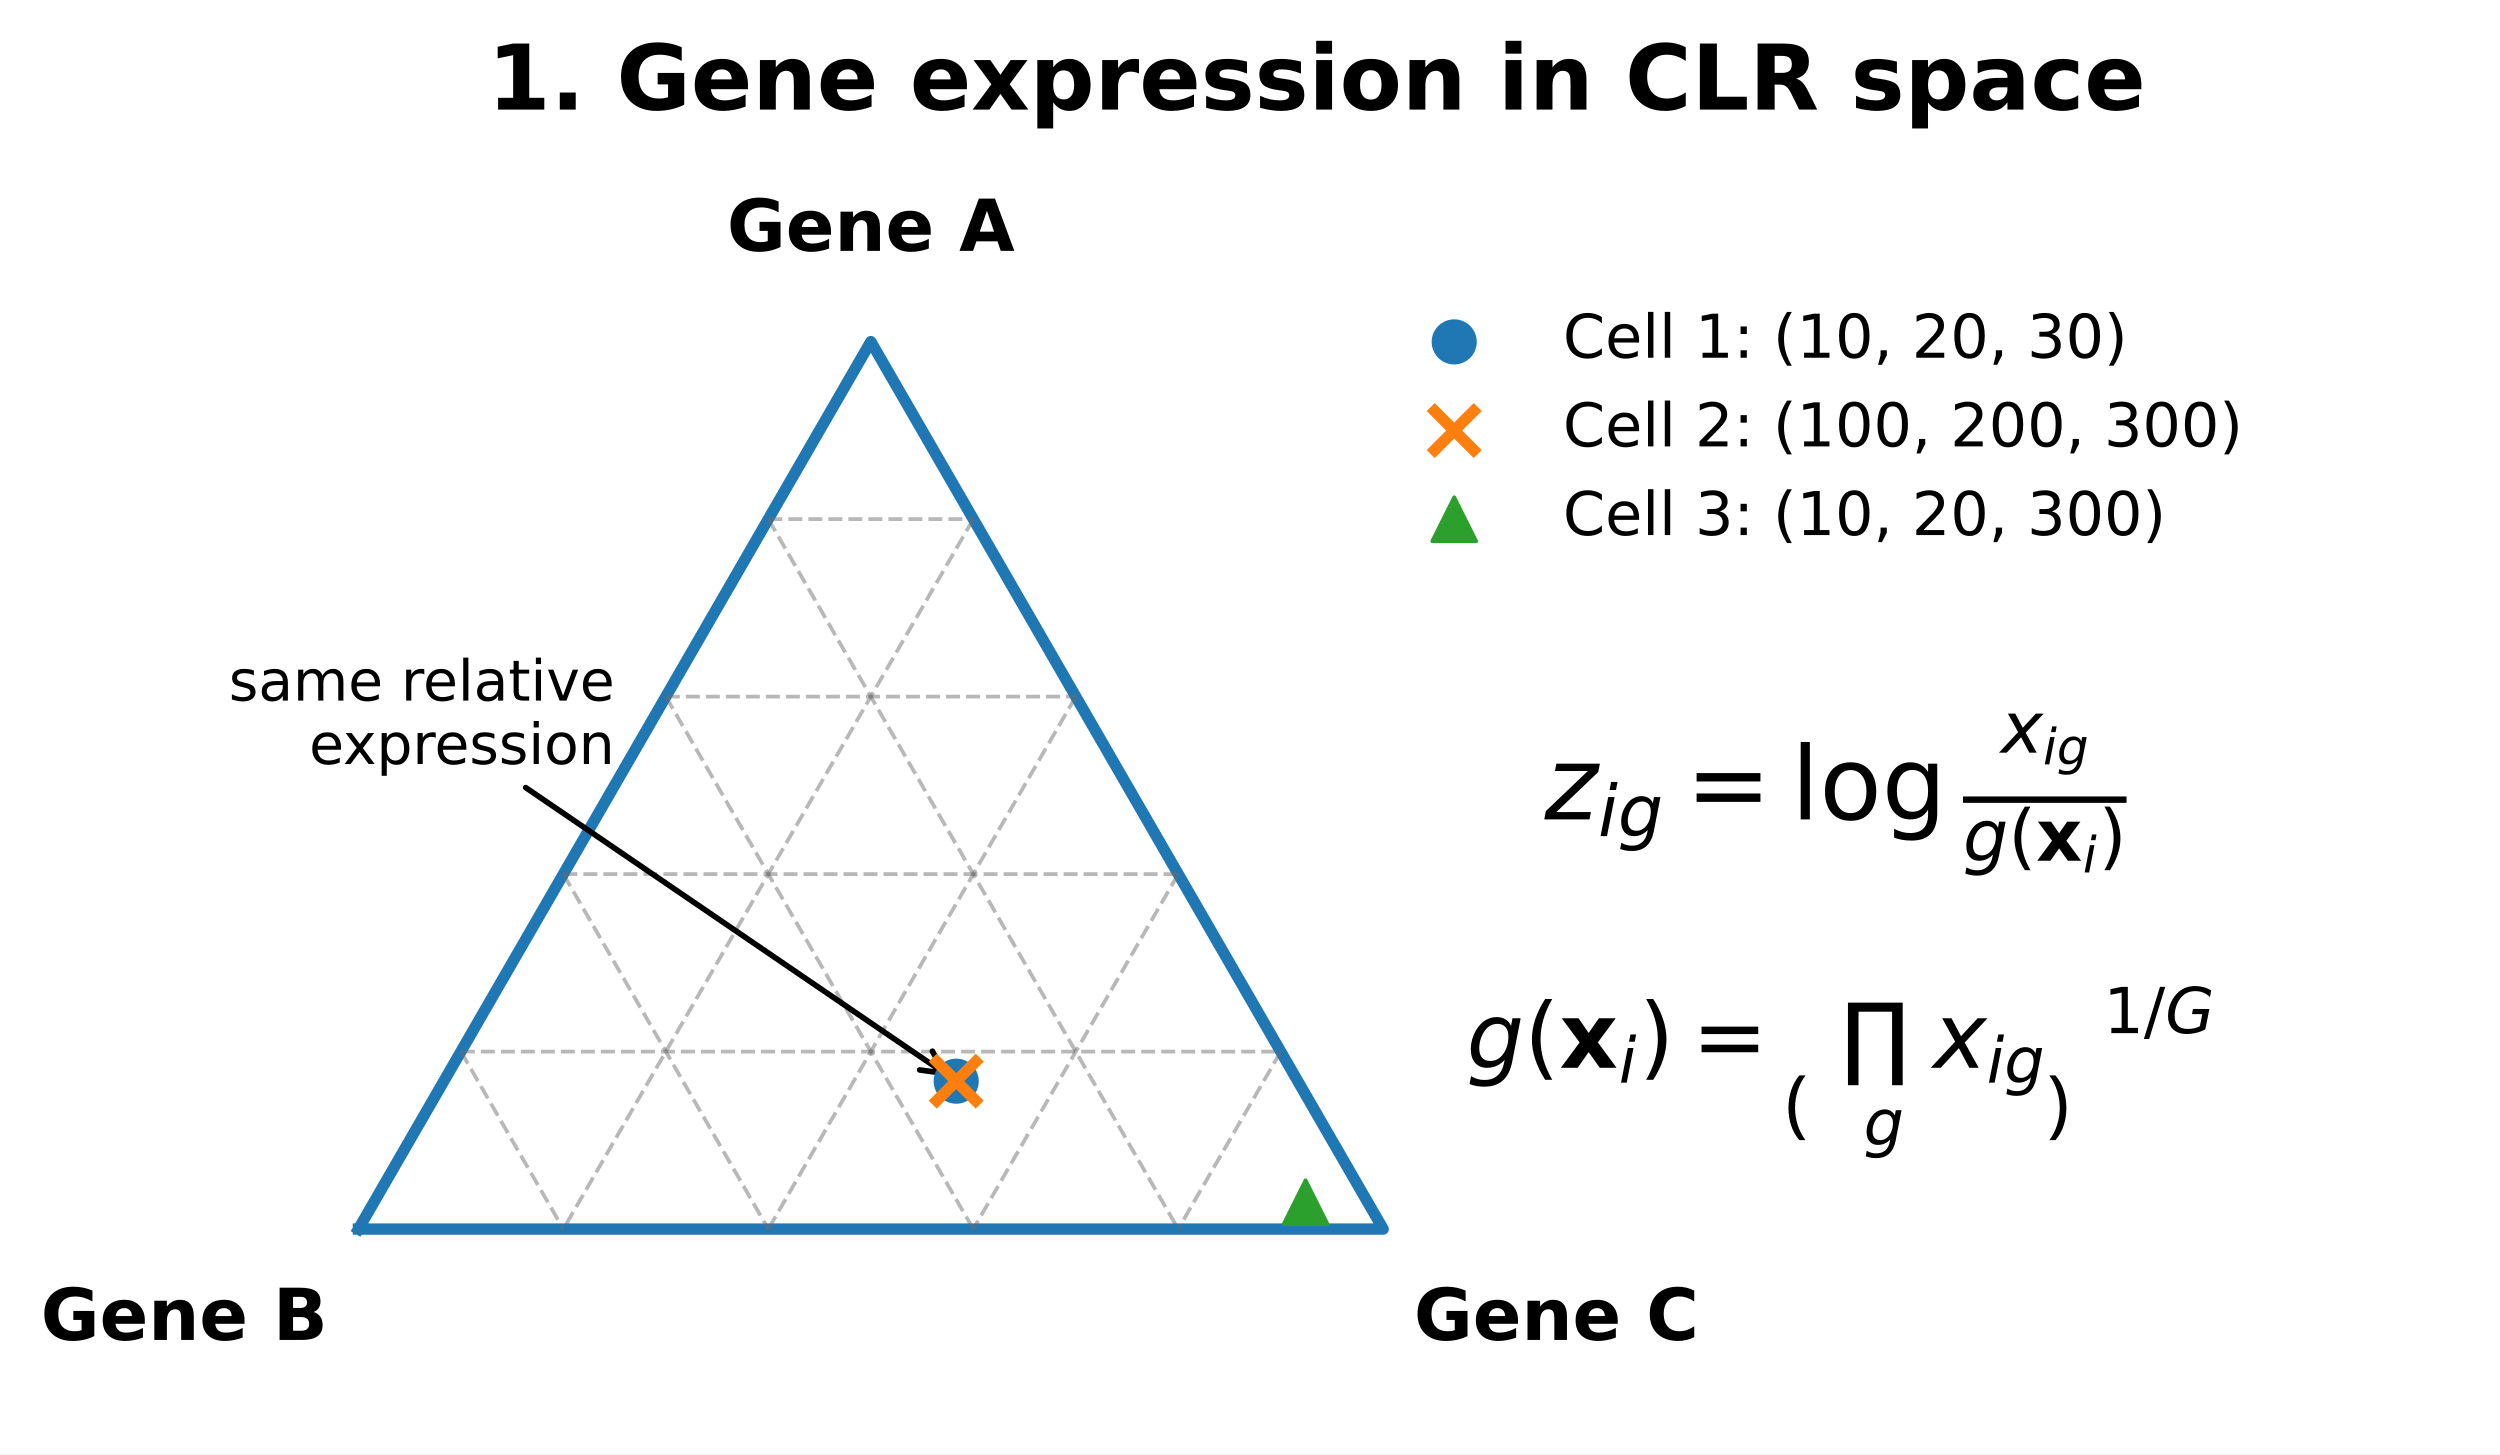
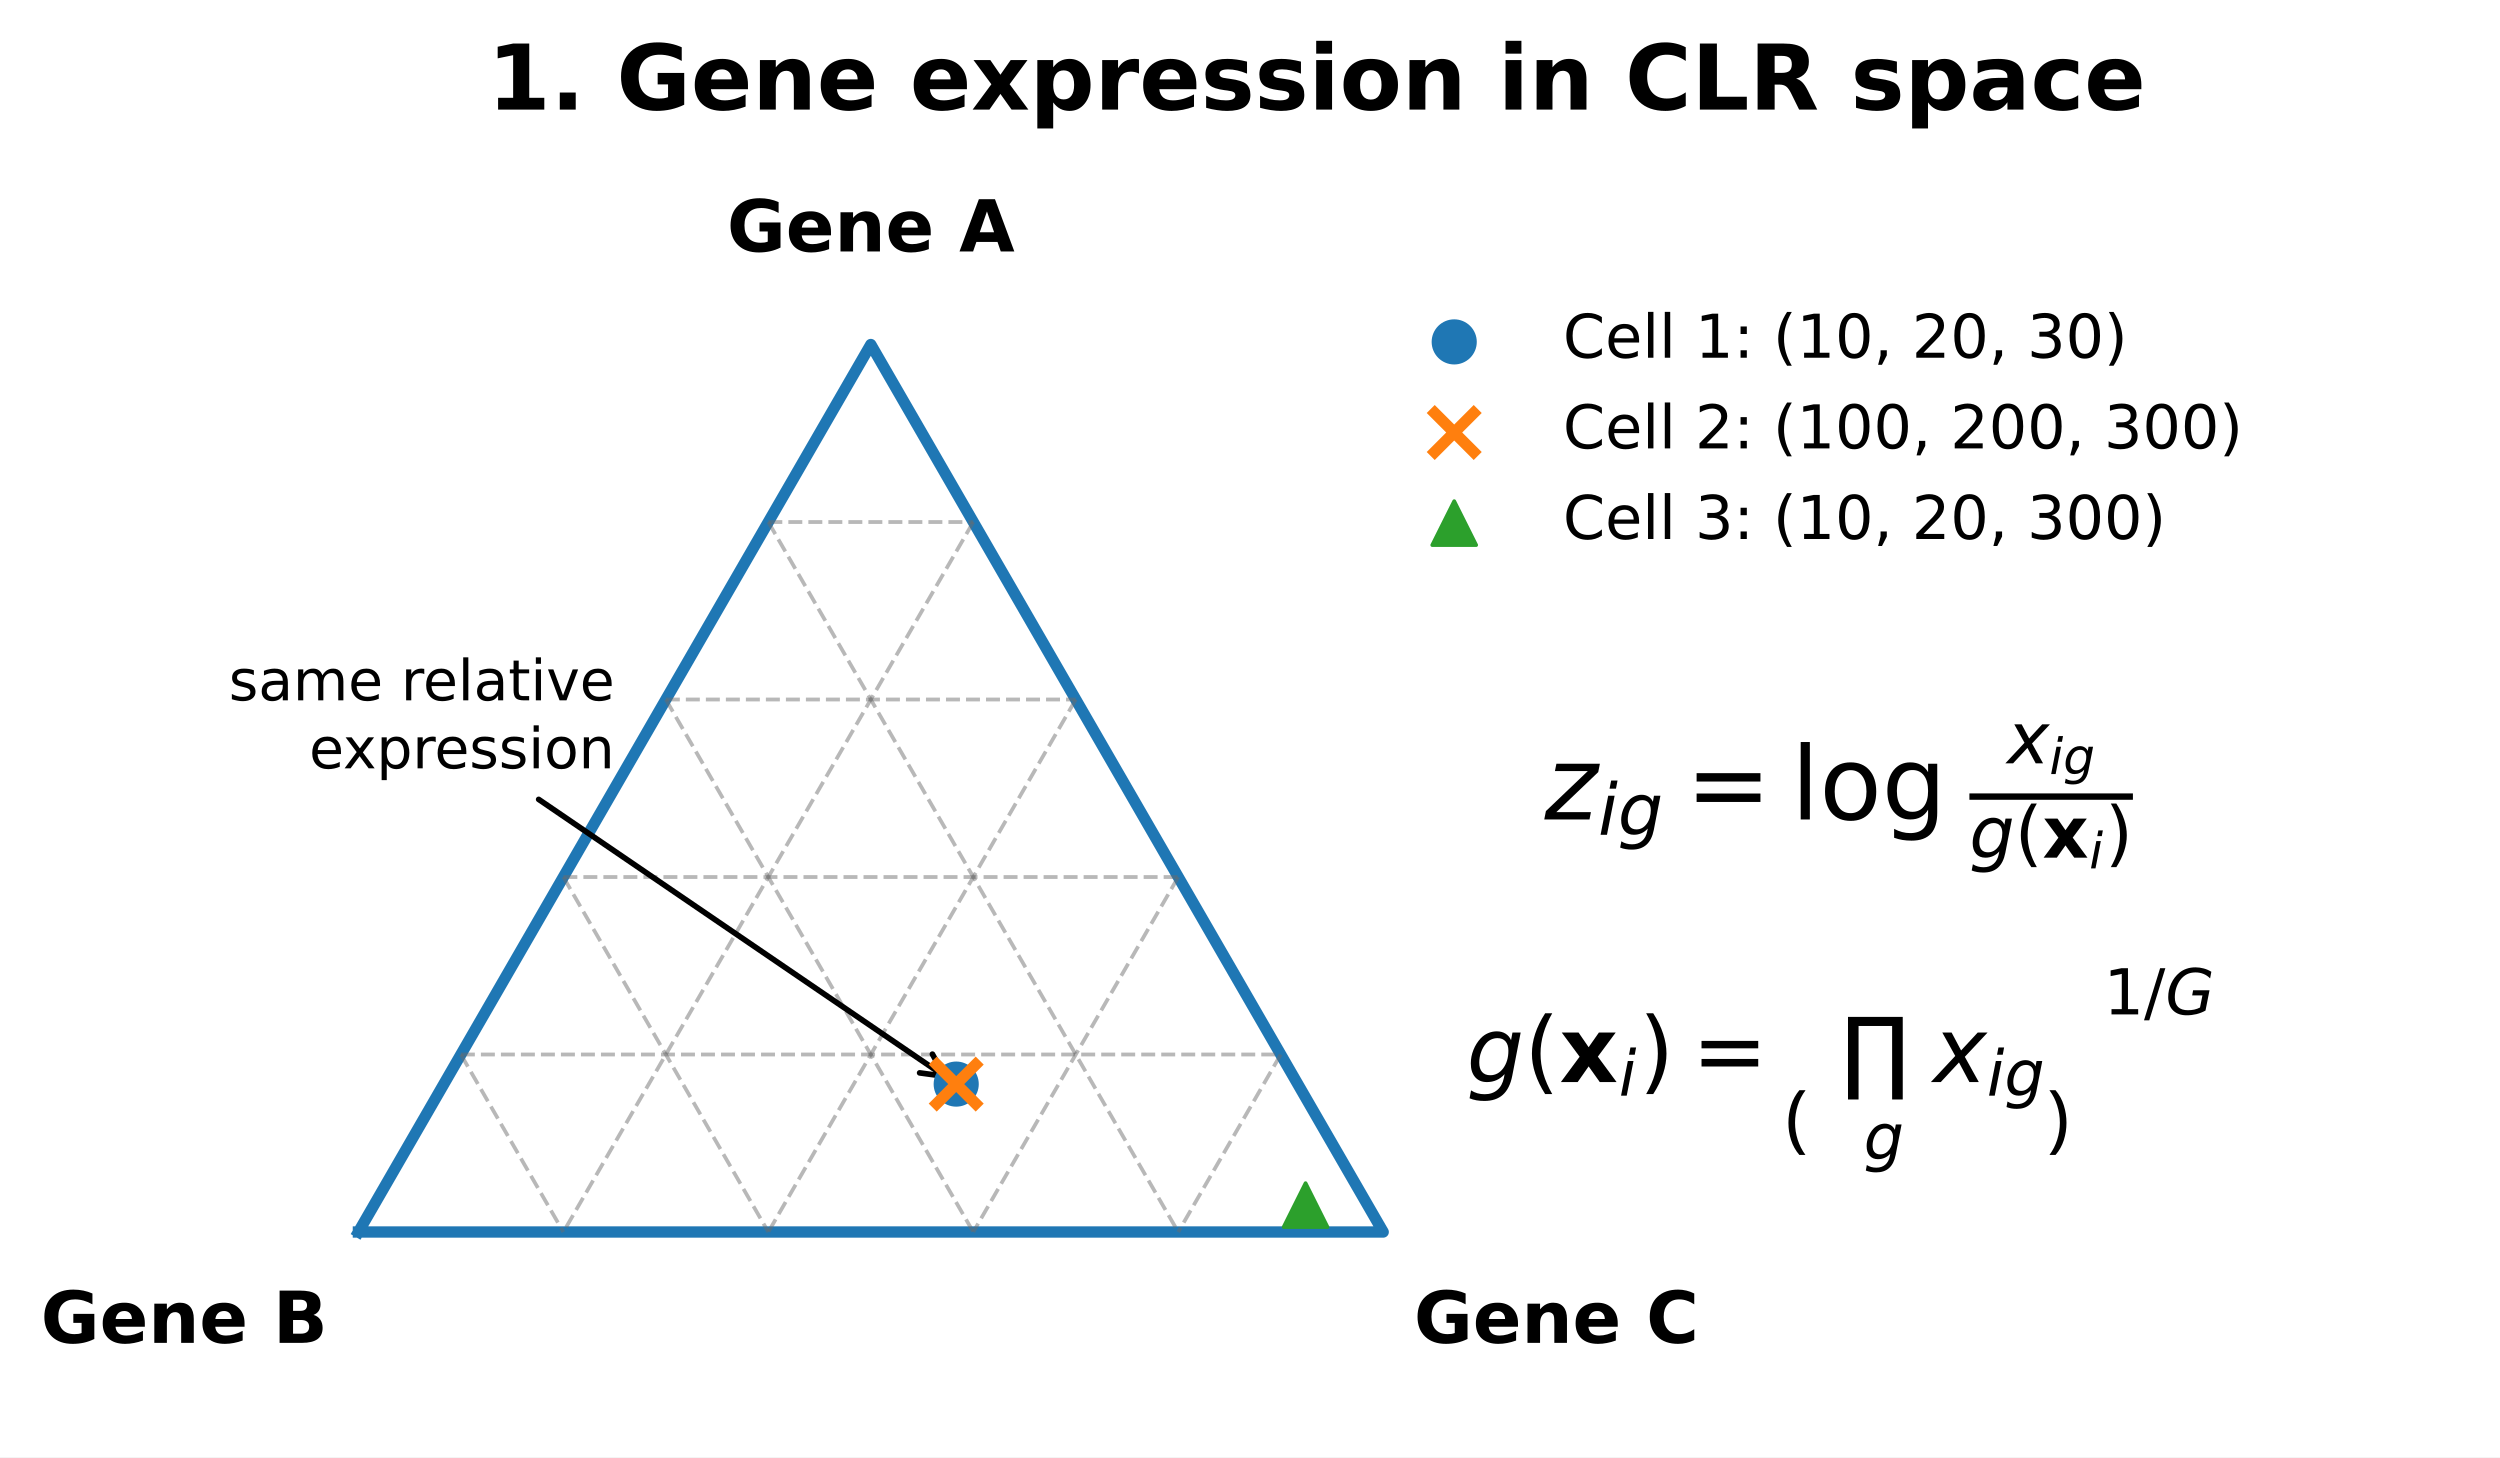
- <svg xmlns="http://www.w3.org/2000/svg" xmlns:xlink="http://www.w3.org/1999/xlink" width="662.186pt" height="385.213pt" viewBox="0 0 662.186 385.213" version="1.1">
+ <svg xmlns="http://www.w3.org/2000/svg" xmlns:xlink="http://www.w3.org/1999/xlink" width="662.186pt" height="385.988pt" viewBox="0 0 662.186 385.988" version="1.1">
  <defs>
    <style type="text/css">*{stroke-linejoin: round; stroke-linecap: butt}</style>
  </defs>
  <g id="figure_1">
    <g id="patch_1">
-       <path d="M 0 385.213  L 662.186 385.213  L 662.186 0  L 0 0  z " style="fill: #ffffff" />
+       <path d="M 0 385.988  L 662.186 385.988  L 662.186 0  L 0 0  z " style="fill: #ffffff" />
    </g>
    <g id="axes_1">
      <g id="line2d_1">
-         <path d="M 94.934 325.554  L 366.374 325.554  L 230.654 90.48  L 94.934 325.554  " clip-path="url(#p2145c63f0b)" style="fill: none; stroke: #1f77b4; stroke-width: 3; stroke-linecap: square" />
+         <path d="M 94.934 326.328  L 366.374 326.328  L 230.654 91.254  L 94.934 326.328  " clip-path="url(#pa204680485)" style="fill: none; stroke: #1f77b4; stroke-width: 3; stroke-linecap: square" />
      </g>
      <g id="line2d_2">
-         <path d="M 122.078 278.539  L 339.23 278.539  " clip-path="url(#p2145c63f0b)" style="fill: none; stroke-dasharray: 3.7,1.6; stroke-dashoffset: 0; stroke: #6b6b6b; stroke-opacity: 0.48" />
+         <path d="M 122.078 279.314  L 339.23 279.314  " clip-path="url(#pa204680485)" style="fill: none; stroke-dasharray: 3.7,1.6; stroke-dashoffset: 0; stroke: #6b6b6b; stroke-opacity: 0.48" />
      </g>
      <g id="line2d_3">
-         <path d="M 203.51 137.495  L 312.086 325.554  " clip-path="url(#p2145c63f0b)" style="fill: none; stroke-dasharray: 3.7,1.6; stroke-dashoffset: 0; stroke: #6b6b6b; stroke-opacity: 0.48" />
+         <path d="M 203.51 138.269  L 312.086 326.328  " clip-path="url(#pa204680485)" style="fill: none; stroke-dasharray: 3.7,1.6; stroke-dashoffset: 0; stroke: #6b6b6b; stroke-opacity: 0.48" />
      </g>
      <g id="line2d_4">
-         <path d="M 257.798 137.495  L 149.222 325.554  " clip-path="url(#p2145c63f0b)" style="fill: none; stroke-dasharray: 3.7,1.6; stroke-dashoffset: 0; stroke: #6b6b6b; stroke-opacity: 0.48" />
+         <path d="M 257.798 138.269  L 149.222 326.328  " clip-path="url(#pa204680485)" style="fill: none; stroke-dasharray: 3.7,1.6; stroke-dashoffset: 0; stroke: #6b6b6b; stroke-opacity: 0.48" />
      </g>
      <g id="line2d_5">
-         <path d="M 149.222 231.524  L 312.086 231.524  " clip-path="url(#p2145c63f0b)" style="fill: none; stroke-dasharray: 3.7,1.6; stroke-dashoffset: 0; stroke: #6b6b6b; stroke-opacity: 0.48" />
+         <path d="M 149.222 232.299  L 312.086 232.299  " clip-path="url(#pa204680485)" style="fill: none; stroke-dasharray: 3.7,1.6; stroke-dashoffset: 0; stroke: #6b6b6b; stroke-opacity: 0.48" />
      </g>
      <g id="line2d_6">
-         <path d="M 176.366 184.51  L 257.798 325.554  " clip-path="url(#p2145c63f0b)" style="fill: none; stroke-dasharray: 3.7,1.6; stroke-dashoffset: 0; stroke: #6b6b6b; stroke-opacity: 0.48" />
+         <path d="M 176.366 185.284  L 257.798 326.328  " clip-path="url(#pa204680485)" style="fill: none; stroke-dasharray: 3.7,1.6; stroke-dashoffset: 0; stroke: #6b6b6b; stroke-opacity: 0.48" />
      </g>
      <g id="line2d_7">
-         <path d="M 284.942 184.51  L 203.51 325.554  " clip-path="url(#p2145c63f0b)" style="fill: none; stroke-dasharray: 3.7,1.6; stroke-dashoffset: 0; stroke: #6b6b6b; stroke-opacity: 0.48" />
+         <path d="M 284.942 185.284  L 203.51 326.328  " clip-path="url(#pa204680485)" style="fill: none; stroke-dasharray: 3.7,1.6; stroke-dashoffset: 0; stroke: #6b6b6b; stroke-opacity: 0.48" />
      </g>
      <g id="line2d_8">
-         <path d="M 176.366 184.51  L 284.942 184.51  " clip-path="url(#p2145c63f0b)" style="fill: none; stroke-dasharray: 3.7,1.6; stroke-dashoffset: 0; stroke: #6b6b6b; stroke-opacity: 0.48" />
+         <path d="M 176.366 185.284  L 284.942 185.284  " clip-path="url(#pa204680485)" style="fill: none; stroke-dasharray: 3.7,1.6; stroke-dashoffset: 0; stroke: #6b6b6b; stroke-opacity: 0.48" />
      </g>
      <g id="line2d_9">
-         <path d="M 149.222 231.524  L 203.51 325.554  " clip-path="url(#p2145c63f0b)" style="fill: none; stroke-dasharray: 3.7,1.6; stroke-dashoffset: 0; stroke: #6b6b6b; stroke-opacity: 0.48" />
+         <path d="M 149.222 232.299  L 203.51 326.328  " clip-path="url(#pa204680485)" style="fill: none; stroke-dasharray: 3.7,1.6; stroke-dashoffset: 0; stroke: #6b6b6b; stroke-opacity: 0.48" />
      </g>
      <g id="line2d_10">
-         <path d="M 312.086 231.524  L 257.798 325.554  " clip-path="url(#p2145c63f0b)" style="fill: none; stroke-dasharray: 3.7,1.6; stroke-dashoffset: 0; stroke: #6b6b6b; stroke-opacity: 0.48" />
+         <path d="M 312.086 232.299  L 257.798 326.328  " clip-path="url(#pa204680485)" style="fill: none; stroke-dasharray: 3.7,1.6; stroke-dashoffset: 0; stroke: #6b6b6b; stroke-opacity: 0.48" />
      </g>
      <g id="line2d_11">
-         <path d="M 203.51 137.495  L 257.798 137.495  " clip-path="url(#p2145c63f0b)" style="fill: none; stroke-dasharray: 3.7,1.6; stroke-dashoffset: 0; stroke: #6b6b6b; stroke-opacity: 0.48" />
+         <path d="M 203.51 138.269  L 257.798 138.269  " clip-path="url(#pa204680485)" style="fill: none; stroke-dasharray: 3.7,1.6; stroke-dashoffset: 0; stroke: #6b6b6b; stroke-opacity: 0.48" />
      </g>
      <g id="line2d_12">
-         <path d="M 122.078 278.539  L 149.222 325.554  " clip-path="url(#p2145c63f0b)" style="fill: none; stroke-dasharray: 3.7,1.6; stroke-dashoffset: 0; stroke: #6b6b6b; stroke-opacity: 0.48" />
+         <path d="M 122.078 279.314  L 149.222 326.328  " clip-path="url(#pa204680485)" style="fill: none; stroke-dasharray: 3.7,1.6; stroke-dashoffset: 0; stroke: #6b6b6b; stroke-opacity: 0.48" />
      </g>
      <g id="line2d_13">
-         <path d="M 339.23 278.539  L 312.086 325.554  " clip-path="url(#p2145c63f0b)" style="fill: none; stroke-dasharray: 3.7,1.6; stroke-dashoffset: 0; stroke: #6b6b6b; stroke-opacity: 0.48" />
+         <path d="M 339.23 279.314  L 312.086 326.328  " clip-path="url(#pa204680485)" style="fill: none; stroke-dasharray: 3.7,1.6; stroke-dashoffset: 0; stroke: #6b6b6b; stroke-opacity: 0.48" />
      </g>
      <g id="text_1">
        <text style="font-weight: 700; font-size: 24px; font-family: 'DejaVu Sans'; text-anchor: middle" x="348.731" y="29.036" transform="rotate(-0 348.7307 29.03625)">1. Gene expression in CLR space</text>
      </g>
      <g id="text_2">
-         <text style="font-weight: 700; font-size: 19px; font-family: 'DejaVu Sans'; text-anchor: middle" x="230.654" y="66.449" transform="rotate(-0 230.6543 66.44905)">Gene A</text>
+         <text style="font-weight: 700; font-size: 19px; font-family: 'DejaVu Sans'; text-anchor: middle" x="230.654" y="66.61" transform="rotate(-0 230.6543 66.61038)">Gene A</text>
      </g>
      <g id="text_3">
-         <text style="font-weight: 700; font-size: 19px; font-family: 'DejaVu Sans'; text-anchor: end" x="86.791" y="354.92" transform="rotate(-0 86.79109 354.9203)">Gene B</text>
+         <text style="font-weight: 700; font-size: 19px; font-family: 'DejaVu Sans'; text-anchor: end" x="86.791" y="355.693" transform="rotate(-0 86.79109 355.6932)">Gene B</text>
      </g>
      <g id="text_4">
-         <text style="font-weight: 700; font-size: 19px; font-family: 'DejaVu Sans'; text-anchor: start" x="374.517" y="354.92" transform="rotate(-0 374.5175 354.9203)">Gene C</text>
+         <text style="font-weight: 700; font-size: 19px; font-family: 'DejaVu Sans'; text-anchor: start" x="374.517" y="355.693" transform="rotate(-0 374.5175 355.6932)">Gene C</text>
      </g>
      <g id="patch_2">
-         <path d="M 139.251 208.621  Q 195.436 246.935 250.236 284.303  " style="fill: none; stroke: #000000; stroke-width: 1.5; stroke-linecap: round" />
-         <path d="M 246.969 278.444  L 250.236 284.303  L 243.589 283.401  " style="fill: none; stroke: #000000; stroke-width: 1.5; stroke-linecap: round" />
+         <path d="M 142.686 211.74  Q 197.155 248.882 250.238 285.079  " style="fill: none; stroke: #000000; stroke-width: 1.5; stroke-linecap: round" />
+         <path d="M 246.971 279.22  L 250.238 285.079  L 243.591 284.178  " style="fill: none; stroke: #000000; stroke-width: 1.5; stroke-linecap: round" />
      </g>
      <g id="text_5">
-         <text style="font-size: 15px; font-family: 'DejaVu Sans'" transform="translate(60.60679 185.5748)">same relative</text>
-         <text style="font-size: 15px; font-family: 'DejaVu Sans'" transform="translate(81.88804 202.3715)">expression</text>
+         <text style="font-size: 15px; font-family: 'DejaVu Sans'" transform="translate(60.59976 185.5035)">same relative</text>
+         <text style="font-size: 15px; font-family: 'DejaVu Sans'" transform="translate(81.88101 203.5076)">expression</text>
      </g>
      <g id="text_6">
-         <g transform="translate(409.1123 218.0293)">
+         <g transform="translate(409.1123 217.8586)">
          <text>
-             <tspan x="0" y="-0.987" style="font-style: oblique; font-size: 27px; font-family: 'DejaVu Sans'">z</tspan>
-             <tspan x="14.172" y="3.443" style="font-style: oblique; font-size: 18.9px; font-family: 'DejaVu Sans'">i</tspan>
-             <tspan x="19.423" y="3.443" style="font-style: oblique; font-size: 18.9px; font-family: 'DejaVu Sans'">g</tspan>
-             <tspan x="110.845" y="9.962" style="font-style: oblique; font-size: 18.9px; font-family: 'DejaVu Sans'">g</tspan>
-             <tspan x="120.845" y="-18.664" style="font-style: oblique; font-size: 18.9px; font-family: 'DejaVu Sans'">x</tspan>
-             <tspan x="37.419" y="-0.987" style="font-size: 27px; font-family: 'DejaVu Sans'">=</tspan>
-             <tspan x="65.302" y="-0.987" style="font-size: 27px; font-family: 'DejaVu Sans'">l</tspan>
-             <tspan x="72.804" y="-0.987" style="font-size: 27px; font-family: 'DejaVu Sans'">o</tspan>
-             <tspan x="89.323" y="-0.987" style="font-size: 27px; font-family: 'DejaVu Sans'">g</tspan>
-             <tspan x="132.03" y="-15.563" style="font-style: oblique; font-size: 13.23px; font-family: 'DejaVu Sans'">i</tspan>
-             <tspan x="135.706" y="-15.563" style="font-style: oblique; font-size: 13.23px; font-family: 'DejaVu Sans'">g</tspan>
-             <tspan x="142.588" y="13.063" style="font-style: oblique; font-size: 13.23px; font-family: 'DejaVu Sans'">i</tspan>
-             <tspan x="122.842" y="9.962" style="font-size: 18.9px; font-family: 'DejaVu Sans'">(</tspan>
-             <tspan x="146.78" y="9.962" style="font-size: 18.9px; font-family: 'DejaVu Sans'">)</tspan>
-             <tspan x="130.216" y="9.962" style="font-weight: 700; font-size: 18.9px; font-family: 'DejaVu Sans'">x</tspan>
+             <tspan x="0" y="-0.799" style="font-style: oblique; font-size: 27px; font-family: 'DejaVu Sans'">z</tspan>
+             <tspan x="14.172" y="3.251" style="font-style: oblique; font-size: 18.9px; font-family: 'DejaVu Sans'">i</tspan>
+             <tspan x="19.423" y="3.251" style="font-style: oblique; font-size: 18.9px; font-family: 'DejaVu Sans'">g</tspan>
+             <tspan x="112.533" y="9.321" style="font-style: oblique; font-size: 18.9px; font-family: 'DejaVu Sans'">g</tspan>
+             <tspan x="122.533" y="-15.664" style="font-style: oblique; font-size: 18.9px; font-family: 'DejaVu Sans'">x</tspan>
+             <tspan x="37.419" y="-0.799" style="font-size: 27px; font-family: 'DejaVu Sans'">=</tspan>
+             <tspan x="65.302" y="-0.799" style="font-size: 27px; font-family: 'DejaVu Sans'">l</tspan>
+             <tspan x="72.804" y="-0.799" style="font-size: 27px; font-family: 'DejaVu Sans'">o</tspan>
+             <tspan x="89.323" y="-0.799" style="font-size: 27px; font-family: 'DejaVu Sans'">g</tspan>
+             <tspan x="133.718" y="-12.829" style="font-style: oblique; font-size: 13.23px; font-family: 'DejaVu Sans'">i</tspan>
+             <tspan x="137.393" y="-12.829" style="font-style: oblique; font-size: 13.23px; font-family: 'DejaVu Sans'">g</tspan>
+             <tspan x="144.275" y="12.156" style="font-style: oblique; font-size: 13.23px; font-family: 'DejaVu Sans'">i</tspan>
+             <tspan x="124.53" y="9.321" style="font-size: 18.9px; font-family: 'DejaVu Sans'">(</tspan>
+             <tspan x="148.468" y="9.321" style="font-size: 18.9px; font-family: 'DejaVu Sans'">)</tspan>
+             <tspan x="131.903" y="9.321" style="font-weight: 700; font-size: 18.9px; font-family: 'DejaVu Sans'">x</tspan>
          </text>
-           <rect x="110.845" y="-7.065" width="43.309" height="1.688" />
+           <rect x="112.533" y="-7.705" width="43.309" height="1.688" />
        </g>
      </g>
      <g id="text_7">
-         <g transform="translate(388.4723 283.5694)">
+         <g transform="translate(388.4723 287.2238)">
          <text>
-             <tspan x="0" y="-0.734" style="font-style: oblique; font-size: 24px; font-family: 'DejaVu Sans'">g</tspan>
-             <tspan x="123.556" y="-0.734" style="font-style: oblique; font-size: 24px; font-family: 'DejaVu Sans'">x</tspan>
-             <tspan x="15.234" y="-0.734" style="font-size: 24px; font-family: 'DejaVu Sans'">(</tspan>
-             <tspan x="45.632" y="-0.734" style="font-size: 24px; font-family: 'DejaVu Sans'">)</tspan>
-             <tspan x="59.671" y="-0.734" style="font-size: 24px; font-family: 'DejaVu Sans'">=</tspan>
-             <tspan x="24.598" y="-0.734" style="font-weight: 700; font-size: 24px; font-family: 'DejaVu Sans'">x</tspan>
-             <tspan x="40.308" y="3.203" style="font-style: oblique; font-size: 16.8px; font-family: 'DejaVu Sans'">i</tspan>
-             <tspan x="105.175" y="19.688" style="font-style: oblique; font-size: 16.8px; font-family: 'DejaVu Sans'">g</tspan>
-             <tspan x="137.759" y="3.203" style="font-style: oblique; font-size: 16.8px; font-family: 'DejaVu Sans'">i</tspan>
-             <tspan x="142.426" y="3.203" style="font-style: oblique; font-size: 16.8px; font-family: 'DejaVu Sans'">g</tspan>
-             <tspan x="185.044" y="-9.922" style="font-style: oblique; font-size: 16.8px; font-family: 'DejaVu Sans'">G</tspan>
-             <tspan x="84.456" y="15.312" style="font-size: 19.648px; font-family: 'STIXSizeThreeSym'">(</tspan>
-             <tspan x="153.747" y="15.312" style="font-size: 19.648px; font-family: 'STIXSizeThreeSym'">)</tspan>
-             <tspan x="99.175" y="-0.734" style="font-size: 24px; font-family: 'DejaVu Sans Display'">∏</tspan>
-             <tspan x="168.695" y="-9.922" style="font-size: 16.8px; font-family: 'DejaVu Sans'">1</tspan>
-             <tspan x="179.384" y="-9.922" style="font-size: 16.8px; font-family: 'DejaVu Sans'">/</tspan>
+             <tspan x="0" y="-0.61" style="font-style: oblique; font-size: 24px; font-family: 'DejaVu Sans'">g</tspan>
+             <tspan x="123.583" y="-0.61" style="font-style: oblique; font-size: 24px; font-family: 'DejaVu Sans'">x</tspan>
+             <tspan x="15.234" y="-0.61" style="font-size: 24px; font-family: 'DejaVu Sans'">(</tspan>
+             <tspan x="45.632" y="-0.61" style="font-size: 24px; font-family: 'DejaVu Sans'">)</tspan>
+             <tspan x="59.671" y="-0.61" style="font-size: 24px; font-family: 'DejaVu Sans'">=</tspan>
+             <tspan x="24.598" y="-0.61" style="font-weight: 700; font-size: 24px; font-family: 'DejaVu Sans'">x</tspan>
+             <tspan x="40.308" y="2.99" style="font-style: oblique; font-size: 16.8px; font-family: 'DejaVu Sans'">i</tspan>
+             <tspan x="105.186" y="19.812" style="font-style: oblique; font-size: 16.8px; font-family: 'DejaVu Sans'">g</tspan>
+             <tspan x="137.786" y="2.99" style="font-style: oblique; font-size: 16.8px; font-family: 'DejaVu Sans'">i</tspan>
+             <tspan x="142.454" y="2.99" style="font-style: oblique; font-size: 16.8px; font-family: 'DejaVu Sans'">g</tspan>
+             <tspan x="185.083" y="-18.531" style="font-style: oblique; font-size: 16.8px; font-family: 'DejaVu Sans'">G</tspan>
+             <tspan x="84.456" y="15.578" style="font-size: 19.648px; font-family: 'STIXSizeThreeSym'">(</tspan>
+             <tspan x="153.774" y="15.578" style="font-size: 19.648px; font-family: 'STIXSizeThreeSym'">)</tspan>
+             <tspan x="99.186" y="-0.61" style="font-size: 24px; font-family: 'DejaVu Sans Display'">∏</tspan>
+             <tspan x="168.734" y="-18.531" style="font-size: 16.8px; font-family: 'DejaVu Sans'">1</tspan>
+             <tspan x="179.423" y="-18.531" style="font-size: 16.8px; font-family: 'DejaVu Sans'">/</tspan>
          </text>
        </g>
      </g>
      <g id="PathCollection_1">
        <defs>
-           <path id="m9551368aa6" d="M 0 5.477  C 1.453 5.477 2.846 4.9 3.873 3.873  C 4.9 2.846 5.477 1.453 5.477 0  C 5.477 -1.453 4.9 -2.846 3.873 -3.873  C 2.846 -4.9 1.453 -5.477 0 -5.477  C -1.453 -5.477 -2.846 -4.9 -3.873 -3.873  C -4.9 -2.846 -5.477 -1.453 -5.477 0  C -5.477 1.453 -4.9 2.846 -3.873 3.873  C -2.846 4.9 -1.453 5.477 0 5.477  z " style="stroke: #1f77b4" />
+           <path id="m21a64284d3" d="M 0 5.477  C 1.453 5.477 2.846 4.9 3.873 3.873  C 4.9 2.846 5.477 1.453 5.477 0  C 5.477 -1.453 4.9 -2.846 3.873 -3.873  C 2.846 -4.9 1.453 -5.477 0 -5.477  C -1.453 -5.477 -2.846 -4.9 -3.873 -3.873  C -4.9 -2.846 -5.477 -1.453 -5.477 0  C -5.477 1.453 -4.9 2.846 -3.873 3.873  C -2.846 4.9 -1.453 5.477 0 5.477  z " style="stroke: #1f77b4" />
        </defs>
-         <g clip-path="url(#p2145c63f0b)">
-           <use xlink:href="#m9551368aa6" x="253.274" y="286.375" style="fill: #1f77b4; stroke: #1f77b4" />
+         <g clip-path="url(#pa204680485)">
+           <use xlink:href="#m21a64284d3" x="253.274" y="287.149" style="fill: #1f77b4; stroke: #1f77b4" />
        </g>
      </g>
      <g id="PathCollection_2">
        <defs>
-           <path id="m4a41ff27db" d="M -6.225 6.225  L 6.225 -6.225  M -6.225 -6.225  L 6.225 6.225  " style="stroke: #ff7f0e; stroke-width: 3" />
+           <path id="m2091c5a76c" d="M -6.225 6.225  L 6.225 -6.225  M -6.225 -6.225  L 6.225 6.225  " style="stroke: #ff7f0e; stroke-width: 3" />
        </defs>
-         <g clip-path="url(#p2145c63f0b)">
-           <use xlink:href="#m4a41ff27db" x="253.274" y="286.375" style="fill: #ff7f0e; stroke: #ff7f0e; stroke-width: 3" />
+         <g clip-path="url(#pa204680485)">
+           <use xlink:href="#m2091c5a76c" x="253.274" y="287.149" style="fill: #ff7f0e; stroke: #ff7f0e; stroke-width: 3" />
        </g>
      </g>
      <g id="PathCollection_3">
        <defs>
-           <path id="m99a9e6f304" d="M 0 -5.809  L -5.809 5.809  L 5.809 5.809  z " style="stroke: #2ca02c" />
+           <path id="m1dbd3b51b4" d="M 0 -5.809  L -5.809 5.809  L 5.809 5.809  z " style="stroke: #2ca02c" />
        </defs>
-         <g clip-path="url(#p2145c63f0b)">
-           <use xlink:href="#m99a9e6f304" x="345.811" y="318.431" style="fill: #2ca02c; stroke: #2ca02c" />
+         <g clip-path="url(#pa204680485)">
+           <use xlink:href="#m1dbd3b51b4" x="345.811" y="319.205" style="fill: #2ca02c; stroke: #2ca02c" />
        </g>
      </g>
      <g id="legend_1">
        <g id="PathCollection_4">
          <g>
-             <use xlink:href="#m9551368aa6" x="385.184" y="90.561" style="fill: #1f77b4; stroke: #1f77b4" />
+             <use xlink:href="#m21a64284d3" x="385.184" y="90.561" style="fill: #1f77b4; stroke: #1f77b4" />
          </g>
        </g>
        <g id="text_8">
          <text style="font-size: 16px; font-family: 'DejaVu Sans'; text-anchor: start" x="413.984" y="94.761" transform="rotate(-0 413.9838 94.76086)">Cell 1:  (10, 20, 30)</text>
        </g>
        <g id="PathCollection_5">
          <g>
-             <use xlink:href="#m4a41ff27db" x="385.184" y="114.046" style="fill: #ff7f0e; stroke: #ff7f0e; stroke-width: 3" />
+             <use xlink:href="#m2091c5a76c" x="385.184" y="114.562" style="fill: #ff7f0e; stroke: #ff7f0e; stroke-width: 3" />
          </g>
        </g>
        <g id="text_9">
-           <text style="font-size: 16px; font-family: 'DejaVu Sans'; text-anchor: start" x="413.984" y="118.246" transform="rotate(-0 413.9838 118.2459)">Cell 2:  (100, 200, 300)</text>
+           <text style="font-size: 16px; font-family: 'DejaVu Sans'; text-anchor: start" x="413.984" y="118.762" transform="rotate(-0 413.9838 118.7621)">Cell 2:  (100, 200, 300)</text>
        </g>
        <g id="PathCollection_6">
          <g>
-             <use xlink:href="#m99a9e6f304" x="385.184" y="137.531" style="fill: #2ca02c; stroke: #2ca02c" />
+             <use xlink:href="#m1dbd3b51b4" x="385.184" y="138.563" style="fill: #2ca02c; stroke: #2ca02c" />
          </g>
        </g>
        <g id="text_10">
-           <text style="font-size: 16px; font-family: 'DejaVu Sans'; text-anchor: start" x="413.984" y="141.731" transform="rotate(-0 413.9838 141.7309)">Cell 3:  (10, 20, 300)</text>
+           <text style="font-size: 16px; font-family: 'DejaVu Sans'; text-anchor: start" x="413.984" y="142.763" transform="rotate(-0 413.9838 142.7634)">Cell 3:  (10, 20, 300)</text>
        </g>
      </g>
    </g>
  </g>
  <defs>
-     <clipPath id="p2145c63f0b">
-       <rect x="46.075" y="48.685" width="605.311" height="325.728" />
+     <clipPath id="pa204680485">
+       <rect x="46.075" y="49.46" width="605.311" height="325.728" />
    </clipPath>
  </defs>
</svg>
